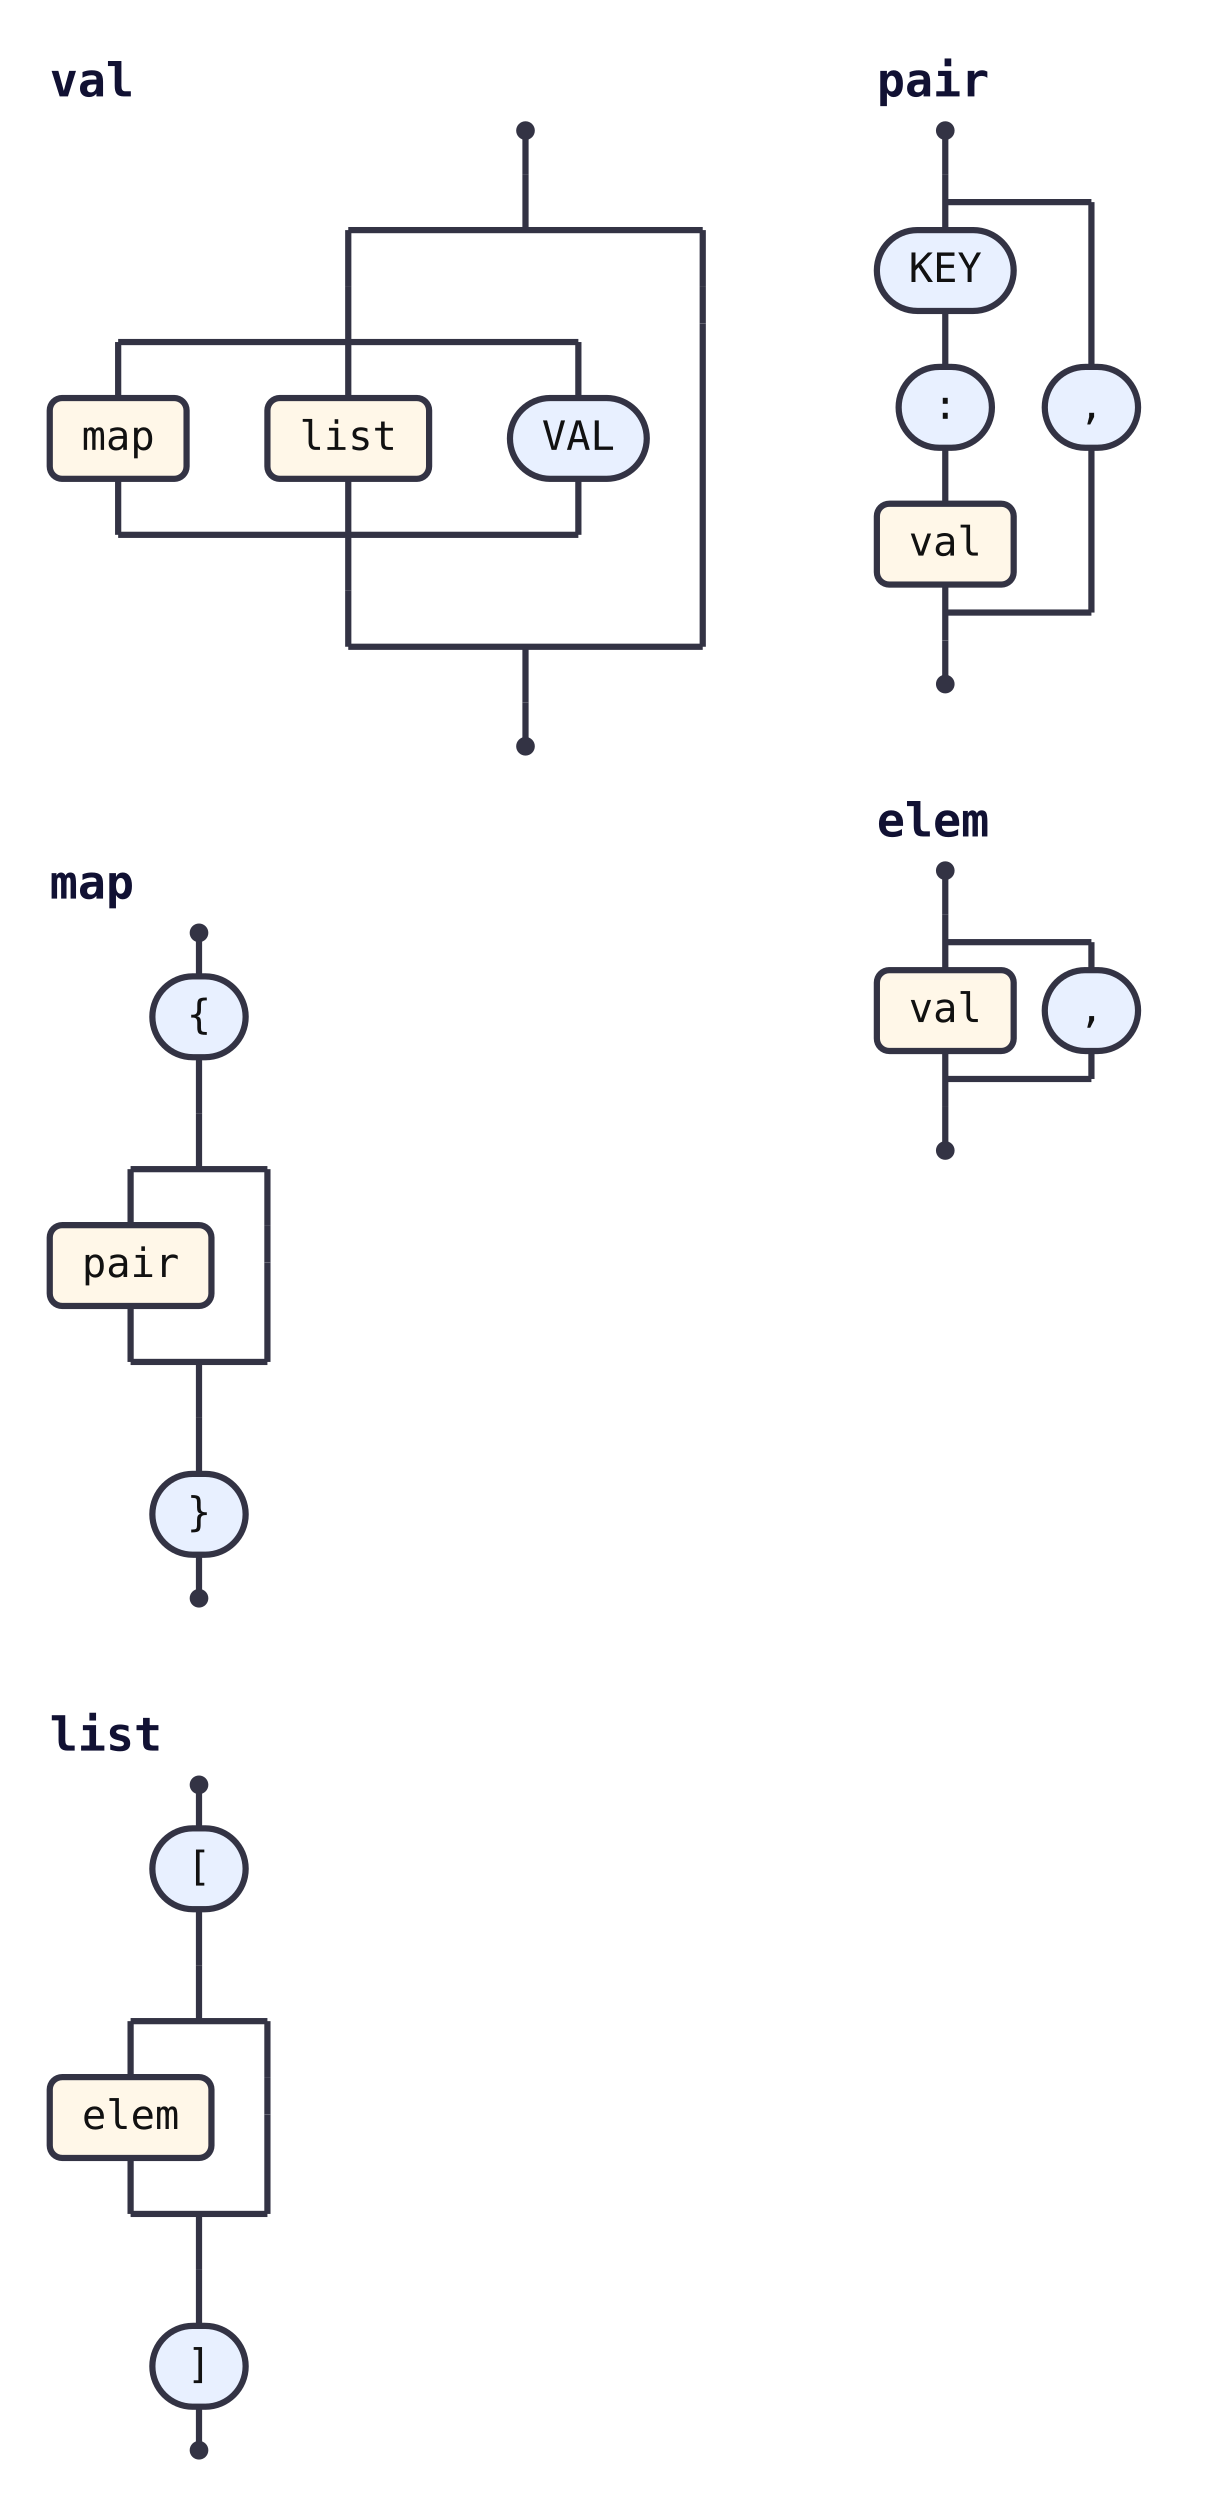
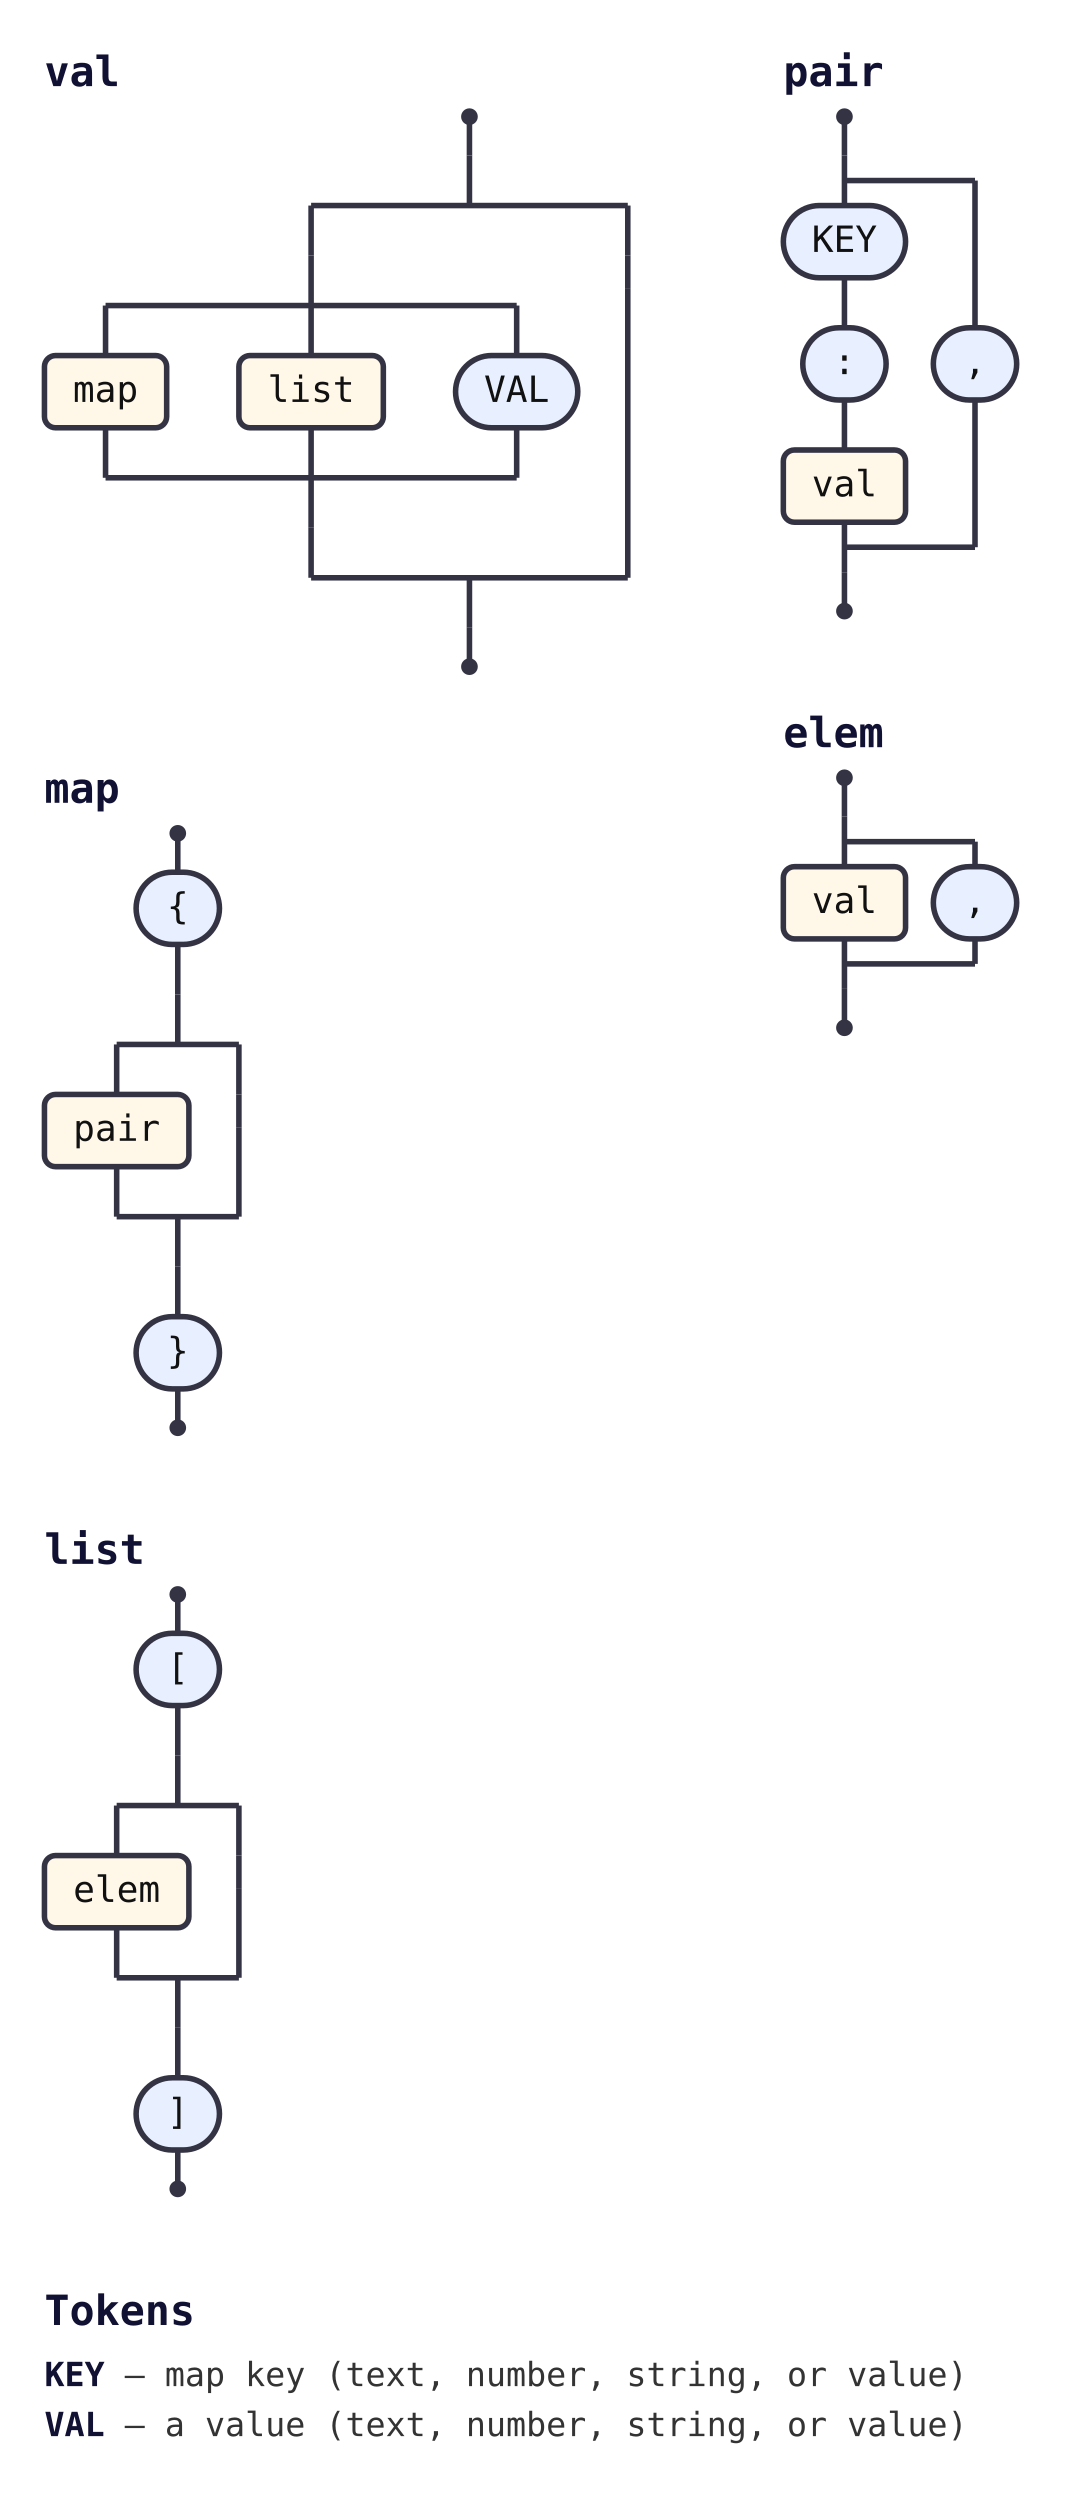
- <svg xmlns="http://www.w3.org/2000/svg" class="railroad" width="392" height="804" viewBox="0 0 392 804">
-   <style>svg.railroad{background:#fff;font-family:monospace;font-size:13px}.rr-line{stroke:#334;stroke-width:2;fill:none}.rr-cap{fill:#334}.rr-term{fill:#e8f0ff;stroke:#334;stroke-width:2}.rr-nonterm{fill:#fff7e8;stroke:#334;stroke-width:2}.rr-label{fill:#111;text-anchor:middle;dominant-baseline:middle}.rr-comment{fill:#666;font-style:italic;text-anchor:middle;dominant-baseline:middle}.rr-title{fill:#113;font-weight:bold;font-size:15px}a:hover .rr-nonterm{fill:#ffe6b3;cursor:pointer}</style>
+ <svg xmlns="http://www.w3.org/2000/svg" class="railroad" width="392" height="900" viewBox="0 0 392 900">
+   <style>svg.railroad{background:#fff;font-family:monospace;font-size:13px}.rr-line{stroke:#334;stroke-width:2;fill:none}.rr-cap{fill:#334}.rr-term{fill:#e8f0ff;stroke:#334;stroke-width:2}.rr-nonterm{fill:#fff7e8;stroke:#334;stroke-width:2}.rr-label{fill:#111;text-anchor:middle;dominant-baseline:middle}.rr-comment{fill:#666;font-style:italic;text-anchor:middle;dominant-baseline:middle}.rr-title{fill:#113;font-weight:bold;font-size:15px}.rr-legend{fill:#333;font-size:12px}.rr-legend-tok{fill:#113;font-weight:bold}a:hover .rr-nonterm{fill:#ffe6b3;cursor:pointer}</style>
  <g>
    <g id="val">
      <text class="rr-title" x="16" y="31">val</text>
      <circle class="rr-cap" cx="169" cy="42" r="3" />
      <path class="rr-line" d="M169 42V56" />
      <path class="rr-line" d="M169 56V74" />
      <path class="rr-line" d="M112 74H226" />
      <path class="rr-line" d="M112 208H226" />
      <path class="rr-line" d="M169 208V226" />
      <path class="rr-line" d="M112 74V92" />
      <path class="rr-line" d="M112 92V110" />
      <path class="rr-line" d="M38 110H186" />
      <path class="rr-line" d="M38 172H186" />
      <path class="rr-line" d="M112 172V190" />
      <path class="rr-line" d="M38 110V128" />
      <a href="#map">
        <rect class="rr-nonterm" x="16" y="128" width="44" height="26" rx="4" ry="4" />
        <text class="rr-label" x="38" y="141">map</text>
      </a>
      <path class="rr-line" d="M38 154V172" />
      <path class="rr-line" d="M112 110V128" />
      <a href="#list">
        <rect class="rr-nonterm" x="86" y="128" width="52" height="26" rx="4" ry="4" />
        <text class="rr-label" x="112" y="141">list</text>
      </a>
      <path class="rr-line" d="M112 154V172" />
      <path class="rr-line" d="M186 110V128" />
      <rect class="rr-term" x="164" y="128" width="44" height="26" rx="13" ry="13" />
      <text class="rr-label" x="186" y="141">VAL</text>
      <path class="rr-line" d="M186 154V172" />
      <path class="rr-line" d="M112 190V208" />
      <path class="rr-line" d="M226 74V92" />
      <path class="rr-line" d="M226 92V104" />
      <path class="rr-line" d="M226 104V208" />
      <path class="rr-line" d="M169 226V240" />
      <circle class="rr-cap" cx="169" cy="240" r="3" />
    </g>
    <g id="map">
      <text class="rr-title" x="16" y="289">map</text>
      <circle class="rr-cap" cx="64" cy="300" r="3" />
      <path class="rr-line" d="M64 300V314" />
      <rect class="rr-term" x="49" y="314" width="30" height="26" rx="13" ry="13" />
      <text class="rr-label" x="64" y="327">{</text>
      <path class="rr-line" d="M64 340V358" />
      <path class="rr-line" d="M64 358V376" />
      <path class="rr-line" d="M42 376H86" />
      <path class="rr-line" d="M42 438H86" />
      <path class="rr-line" d="M64 438V456" />
      <path class="rr-line" d="M42 376V394" />
      <a href="#pair">
        <rect class="rr-nonterm" x="16" y="394" width="52" height="26" rx="4" ry="4" />
        <text class="rr-label" x="42" y="407">pair</text>
      </a>
      <path class="rr-line" d="M42 420V438" />
      <path class="rr-line" d="M86 376V394" />
      <path class="rr-line" d="M86 394V406" />
      <path class="rr-line" d="M86 406V438" />
      <path class="rr-line" d="M64 456V474" />
      <rect class="rr-term" x="49" y="474" width="30" height="26" rx="13" ry="13" />
      <text class="rr-label" x="64" y="487">}</text>
      <path class="rr-line" d="M64 500V514" />
      <circle class="rr-cap" cx="64" cy="514" r="3" />
    </g>
    <g id="list">
      <text class="rr-title" x="16" y="563">list</text>
      <circle class="rr-cap" cx="64" cy="574" r="3" />
      <path class="rr-line" d="M64 574V588" />
      <rect class="rr-term" x="49" y="588" width="30" height="26" rx="13" ry="13" />
      <text class="rr-label" x="64" y="601">[</text>
      <path class="rr-line" d="M64 614V632" />
      <path class="rr-line" d="M64 632V650" />
      <path class="rr-line" d="M42 650H86" />
      <path class="rr-line" d="M42 712H86" />
      <path class="rr-line" d="M64 712V730" />
      <path class="rr-line" d="M42 650V668" />
      <a href="#elem">
        <rect class="rr-nonterm" x="16" y="668" width="52" height="26" rx="4" ry="4" />
        <text class="rr-label" x="42" y="681">elem</text>
      </a>
      <path class="rr-line" d="M42 694V712" />
      <path class="rr-line" d="M86 650V668" />
      <path class="rr-line" d="M86 668V680" />
      <path class="rr-line" d="M86 680V712" />
      <path class="rr-line" d="M64 730V748" />
      <rect class="rr-term" x="49" y="748" width="30" height="26" rx="13" ry="13" />
      <text class="rr-label" x="64" y="761">]</text>
      <path class="rr-line" d="M64 774V788" />
      <circle class="rr-cap" cx="64" cy="788" r="3" />
    </g>
    <g id="pair">
      <text class="rr-title" x="282" y="31">pair</text>
      <circle class="rr-cap" cx="304" cy="42" r="3" />
      <path class="rr-line" d="M304 42V56" />
      <path class="rr-line" d="M304 56V74" />
      <rect class="rr-term" x="282" y="74" width="44" height="26" rx="13" ry="13" />
      <text class="rr-label" x="304" y="87">KEY</text>
      <path class="rr-line" d="M304 100V118" />
      <rect class="rr-term" x="289" y="118" width="30" height="26" rx="13" ry="13" />
      <text class="rr-label" x="304" y="131">:</text>
      <path class="rr-line" d="M304 144V162" />
      <a href="#val">
        <rect class="rr-nonterm" x="282" y="162" width="44" height="26" rx="4" ry="4" />
        <text class="rr-label" x="304" y="175">val</text>
      </a>
      <path class="rr-line" d="M304 188V206" />
      <path class="rr-line" d="M304 197H351" />
      <path class="rr-line" d="M304 65H351" />
      <path class="rr-line" d="M351 144V197" />
      <path class="rr-line" d="M351 65V118" />
      <rect class="rr-term" x="336" y="118" width="30" height="26" rx="13" ry="13" />
      <text class="rr-label" x="351" y="131">,</text>
      <path class="rr-line" d="M304 206V220" />
      <circle class="rr-cap" cx="304" cy="220" r="3" />
    </g>
    <g id="elem">
      <text class="rr-title" x="282" y="269">elem</text>
      <circle class="rr-cap" cx="304" cy="280" r="3" />
      <path class="rr-line" d="M304 280V294" />
      <path class="rr-line" d="M304 294V312" />
      <a href="#val">
        <rect class="rr-nonterm" x="282" y="312" width="44" height="26" rx="4" ry="4" />
        <text class="rr-label" x="304" y="325">val</text>
      </a>
      <path class="rr-line" d="M304 338V356" />
      <path class="rr-line" d="M304 347H351" />
      <path class="rr-line" d="M304 303H351" />
      <path class="rr-line" d="M351 338V347" />
      <path class="rr-line" d="M351 303V312" />
      <rect class="rr-term" x="336" y="312" width="30" height="26" rx="13" ry="13" />
      <text class="rr-label" x="351" y="325">,</text>
      <path class="rr-line" d="M304 356V370" />
      <circle class="rr-cap" cx="304" cy="370" r="3" />
    </g>
+     <text class="rr-title" x="16" y="837">Tokens</text>
+     <text class="rr-legend" x="16" y="859">
+       <tspan class="rr-legend-tok">KEY</tspan>  —  map key (text, number, string, or value)</text>
+     <text class="rr-legend" x="16" y="877">
+       <tspan class="rr-legend-tok">VAL</tspan>  —  a value (text, number, string, or value)</text>
  </g>
</svg>
